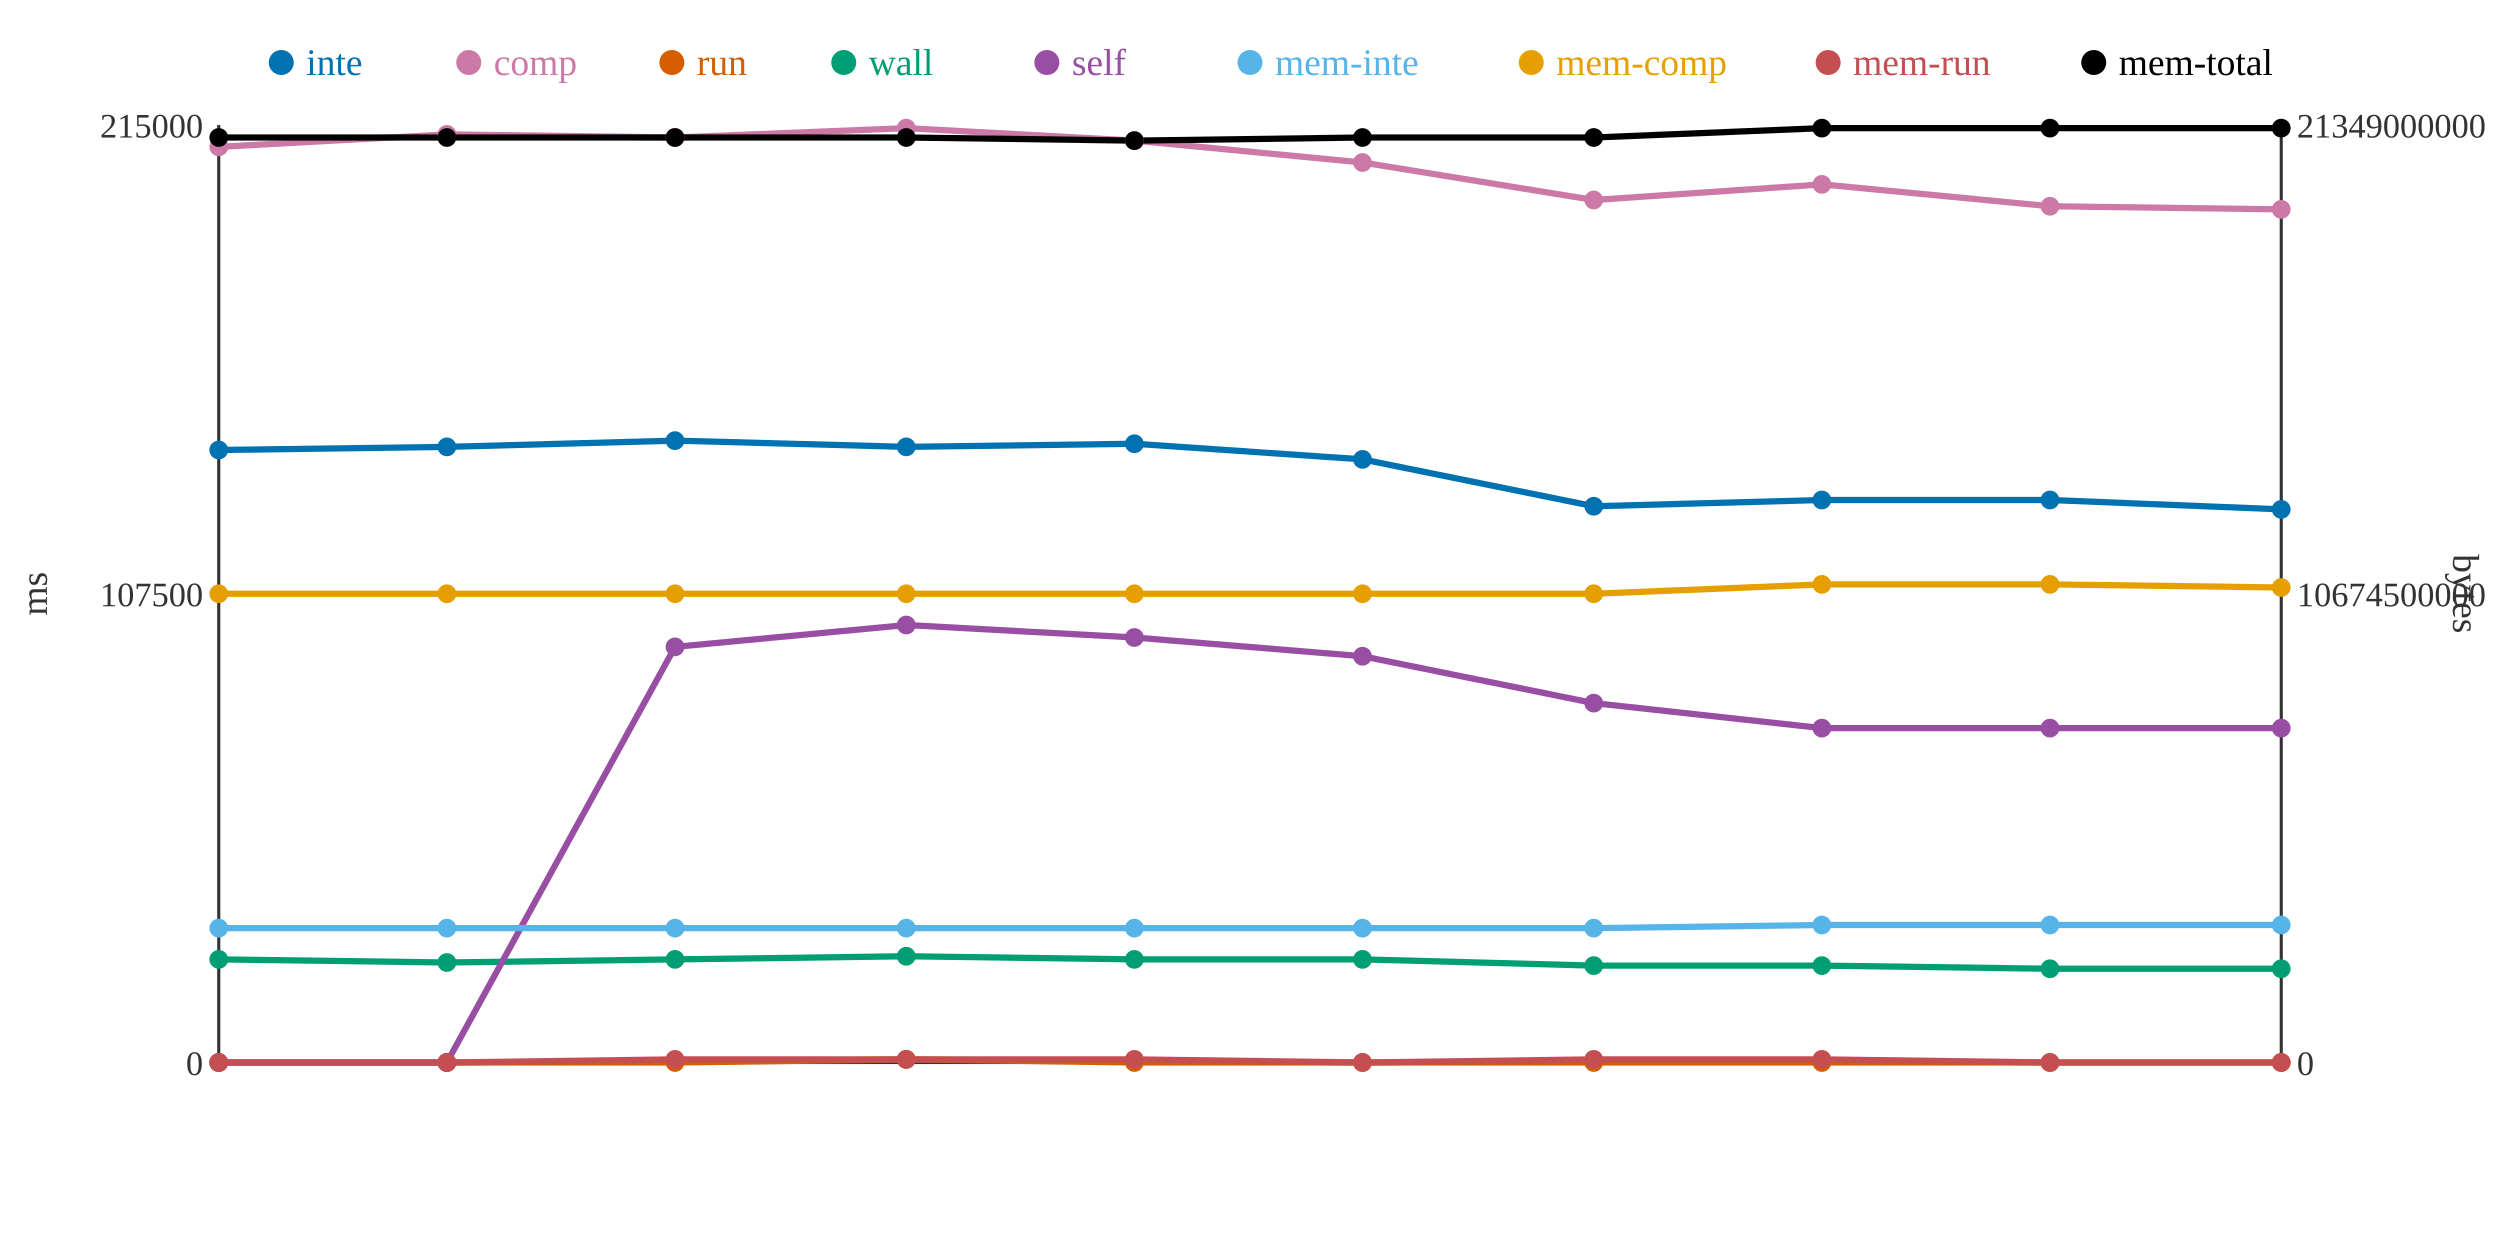
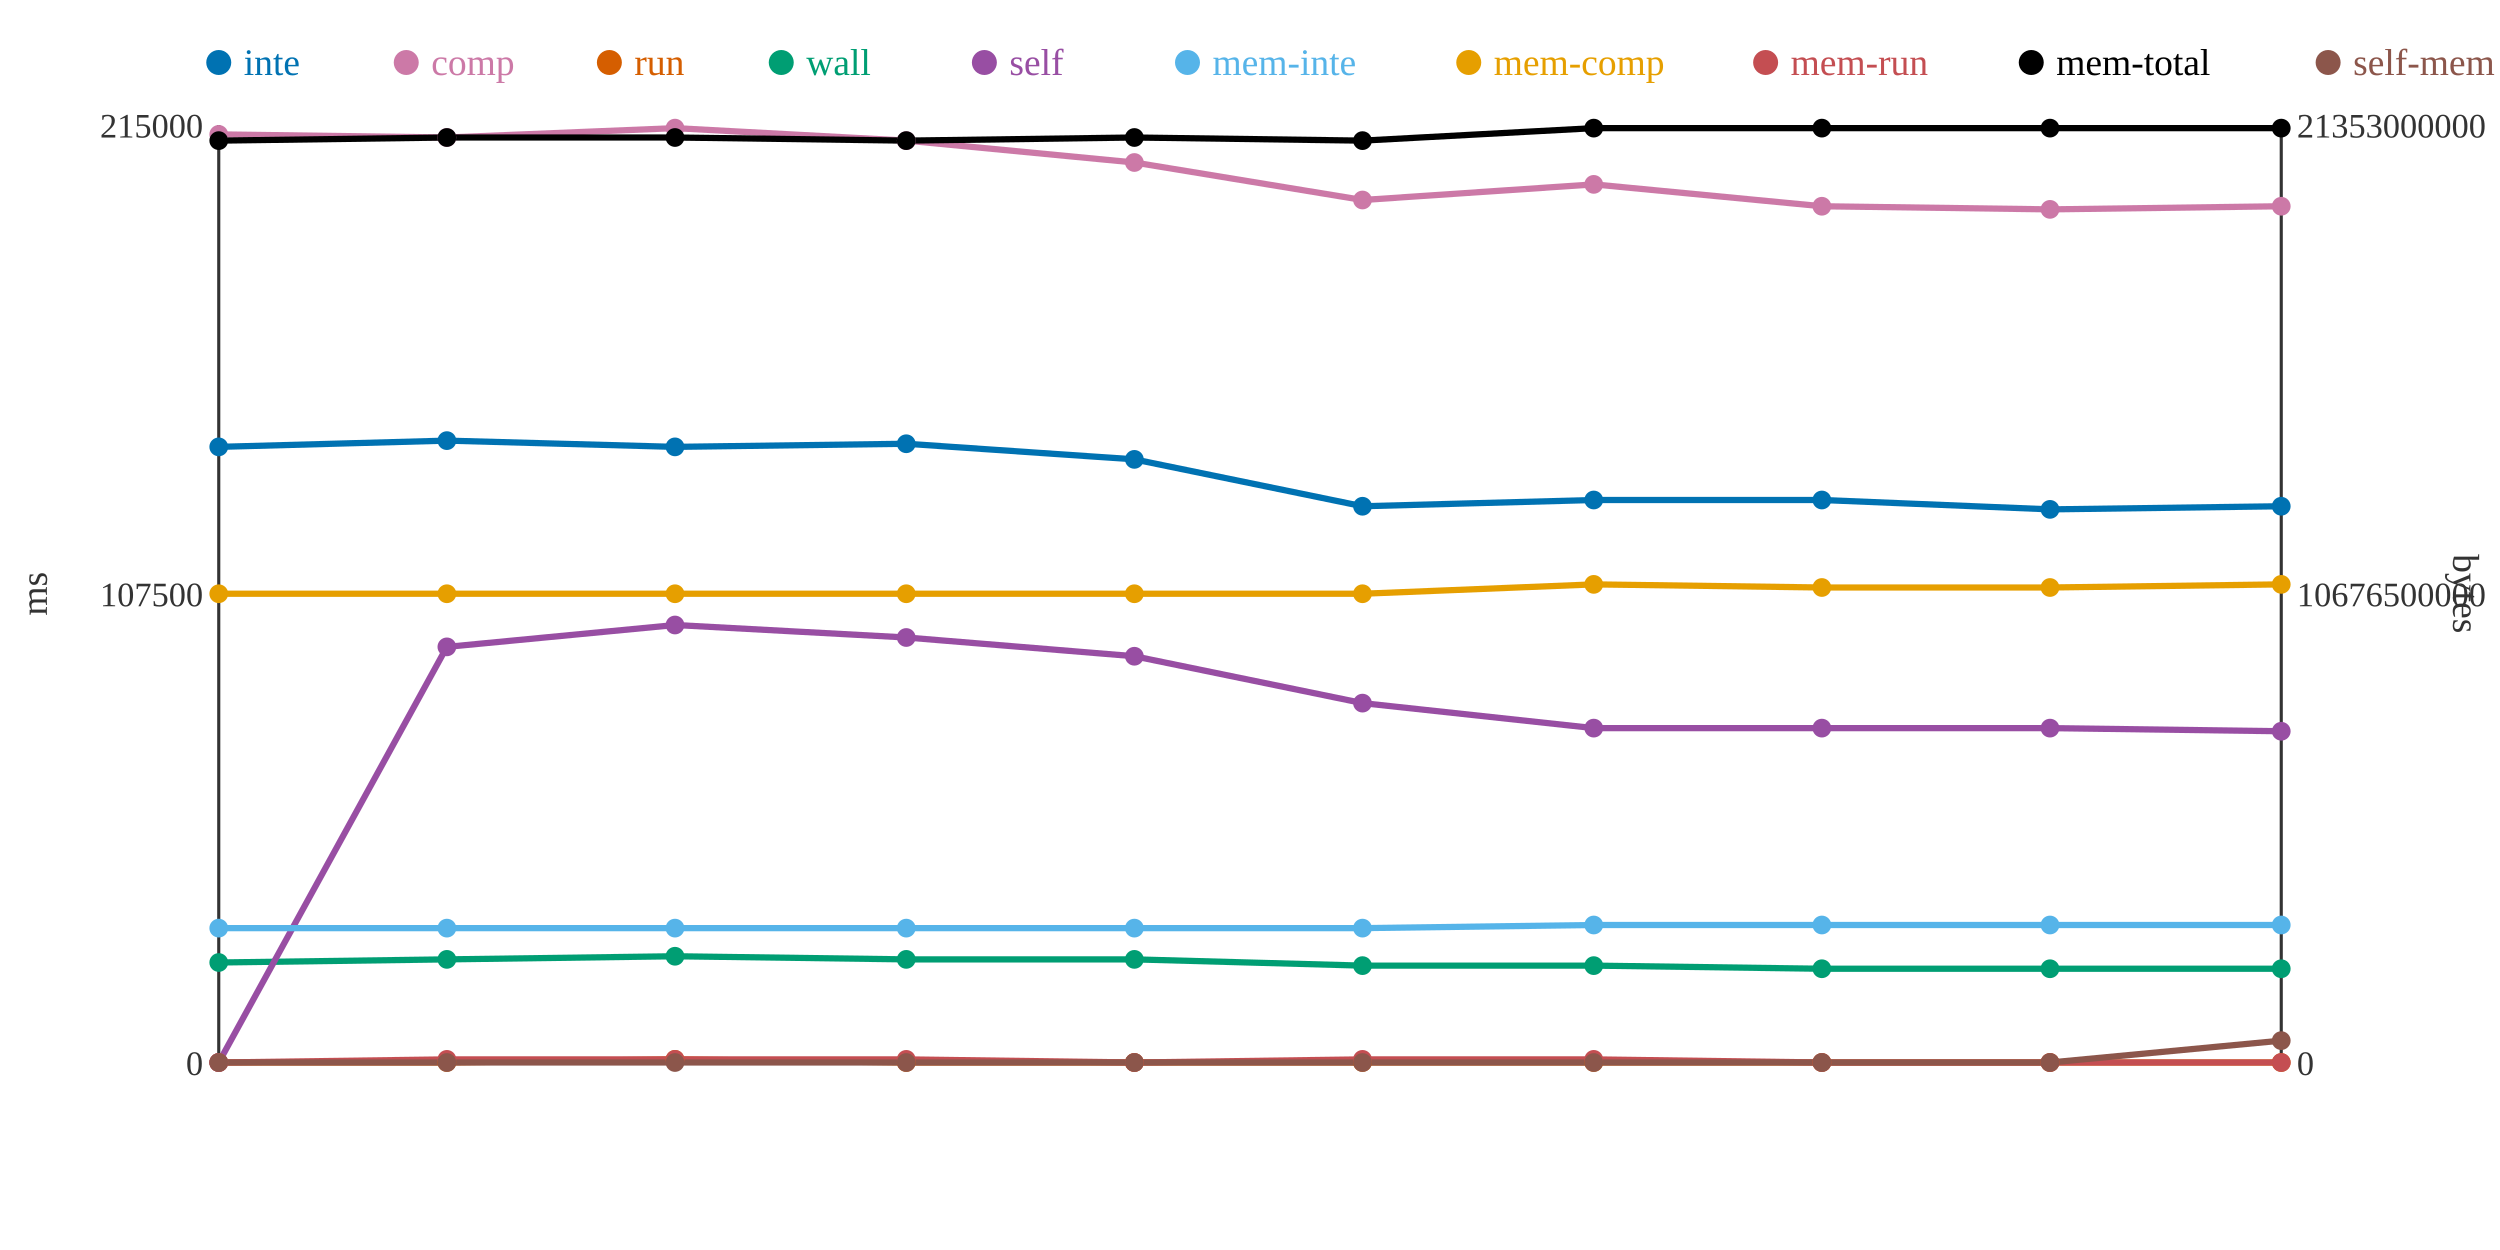
<svg xmlns="http://www.w3.org/2000/svg" width="800" height="400">
  <rect width="800" height="400" fill="white" />
  <line x1="70" y1="40" x2="70" y2="340" stroke="#333" stroke-width="1" />
  <line x1="70" y1="340" x2="730" y2="340" stroke="#333" stroke-width="1" />
  <line x1="730" y1="40" x2="730" y2="340" stroke="#333" stroke-width="1" />
  <text x="65" y="344" text-anchor="end" font-size="11" fill="#333">0</text>
  <text x="65" y="194" text-anchor="end" font-size="11" fill="#333">107500</text>
  <text x="65" y="44" text-anchor="end" font-size="11" fill="#333">215000</text>
  <text x="15" y="190" text-anchor="middle" font-size="12" fill="#333" transform="rotate(-90 15 190)">ms</text>
  <text x="735" y="344" text-anchor="start" font-size="11" fill="#333">0</text>
-   <text x="735" y="194" text-anchor="start" font-size="11" fill="#333">10674500000</text>
-   <text x="735" y="44" text-anchor="start" font-size="11" fill="#333">21349000000</text>
+   <text x="735" y="194" text-anchor="start" font-size="11" fill="#333">10676500000</text>
+   <text x="735" y="44" text-anchor="start" font-size="11" fill="#333">21353000000</text>
  <text x="785" y="190" text-anchor="middle" font-size="12" fill="#333" transform="rotate(90 785 190)">bytes</text>
-   <polyline points="70,144 143,143 216,141 290,143 363,142 436,147 510,162 583,160 656,160 730,163" fill="none" stroke="#0072B2" stroke-width="2" />
-   <polyline points="70,47 143,43 216,44 290,41 363,45 436,52 510,64 583,59 656,66 730,67" fill="none" stroke="#CC79A7" stroke-width="2" />
-   <polyline points="70,340 143,340 216,340 290,339 363,340 436,340 510,340 583,340 656,340 730,340" fill="none" stroke="#D55E00" stroke-width="2" />
-   <polyline points="70,307 143,308 216,307 290,306 363,307 436,307 510,309 583,309 656,310 730,310" fill="none" stroke="#009E73" stroke-width="2" />
-   <polyline points="70,340 143,340 216,207 290,200 363,204 436,210 510,225 583,233 656,233 730,233" fill="none" stroke="#984EA3" stroke-width="2" />
-   <polyline points="70,297 143,297 216,297 290,297 363,297 436,297 510,297 583,296 656,296 730,296" fill="none" stroke="#56B4E9" stroke-width="2" />
-   <polyline points="70,190 143,190 216,190 290,190 363,190 436,190 510,190 583,187 656,187 730,188" fill="none" stroke="#E69F00" stroke-width="2" />
-   <polyline points="70,340 143,340 216,339 290,339 363,339 436,340 510,339 583,339 656,340 730,340" fill="none" stroke="#C44E52" stroke-width="2" />
-   <polyline points="70,44 143,44 216,44 290,44 363,45 436,44 510,44 583,41 656,41 730,41" fill="none" stroke="#000000" stroke-width="2" />
-   <circle cx="70" cy="144" r="3" fill="#0072B2" />
-   <circle cx="70" cy="47" r="3" fill="#CC79A7" />
+   <polyline points="70,143 143,141 216,143 290,142 363,147 436,162 510,160 583,160 656,163 730,162" fill="none" stroke="#0072B2" stroke-width="2" />
+   <polyline points="70,43 143,44 216,41 290,45 363,52 436,64 510,59 583,66 656,67 730,66" fill="none" stroke="#CC79A7" stroke-width="2" />
+   <polyline points="70,340 143,340 216,339 290,340 363,340 436,340 510,340 583,340 656,340 730,340" fill="none" stroke="#D55E00" stroke-width="2" />
+   <polyline points="70,308 143,307 216,306 290,307 363,307 436,309 510,309 583,310 656,310 730,310" fill="none" stroke="#009E73" stroke-width="2" />
+   <polyline points="70,340 143,207 216,200 290,204 363,210 436,225 510,233 583,233 656,233 730,234" fill="none" stroke="#984EA3" stroke-width="2" />
+   <polyline points="70,297 143,297 216,297 290,297 363,297 436,297 510,296 583,296 656,296 730,296" fill="none" stroke="#56B4E9" stroke-width="2" />
+   <polyline points="70,190 143,190 216,190 290,190 363,190 436,190 510,187 583,188 656,188 730,187" fill="none" stroke="#E69F00" stroke-width="2" />
+   <polyline points="70,340 143,339 216,339 290,339 363,340 436,339 510,339 583,340 656,340 730,340" fill="none" stroke="#C44E52" stroke-width="2" />
+   <polyline points="70,45 143,44 216,44 290,45 363,44 436,45 510,41 583,41 656,41 730,41" fill="none" stroke="#000000" stroke-width="2" />
+   <polyline points="70,340 143,340 216,340 290,340 363,340 436,340 510,340 583,340 656,340 730,333" fill="none" stroke="#8C564B" stroke-width="2" />
+   <circle cx="70" cy="143" r="3" fill="#0072B2" />
+   <circle cx="70" cy="43" r="3" fill="#CC79A7" />
  <circle cx="70" cy="340" r="3" fill="#D55E00" />
-   <circle cx="70" cy="307" r="3" fill="#009E73" />
+   <circle cx="70" cy="308" r="3" fill="#009E73" />
  <circle cx="70" cy="340" r="3" fill="#984EA3" />
  <circle cx="70" cy="297" r="3" fill="#56B4E9" />
  <circle cx="70" cy="190" r="3" fill="#E69F00" />
  <circle cx="70" cy="340" r="3" fill="#C44E52" />
-   <circle cx="70" cy="44" r="3" fill="#000000" />
-   <circle cx="143" cy="143" r="3" fill="#0072B2" />
-   <circle cx="143" cy="43" r="3" fill="#CC79A7" />
+   <circle cx="70" cy="45" r="3" fill="#000000" />
+   <circle cx="70" cy="340" r="3" fill="#8C564B" />
+   <circle cx="143" cy="141" r="3" fill="#0072B2" />
+   <circle cx="143" cy="44" r="3" fill="#CC79A7" />
  <circle cx="143" cy="340" r="3" fill="#D55E00" />
-   <circle cx="143" cy="308" r="3" fill="#009E73" />
-   <circle cx="143" cy="340" r="3" fill="#984EA3" />
+   <circle cx="143" cy="307" r="3" fill="#009E73" />
+   <circle cx="143" cy="207" r="3" fill="#984EA3" />
  <circle cx="143" cy="297" r="3" fill="#56B4E9" />
  <circle cx="143" cy="190" r="3" fill="#E69F00" />
-   <circle cx="143" cy="340" r="3" fill="#C44E52" />
+   <circle cx="143" cy="339" r="3" fill="#C44E52" />
  <circle cx="143" cy="44" r="3" fill="#000000" />
-   <circle cx="216" cy="141" r="3" fill="#0072B2" />
-   <circle cx="216" cy="44" r="3" fill="#CC79A7" />
-   <circle cx="216" cy="340" r="3" fill="#D55E00" />
-   <circle cx="216" cy="307" r="3" fill="#009E73" />
-   <circle cx="216" cy="207" r="3" fill="#984EA3" />
+   <circle cx="143" cy="340" r="3" fill="#8C564B" />
+   <circle cx="216" cy="143" r="3" fill="#0072B2" />
+   <circle cx="216" cy="41" r="3" fill="#CC79A7" />
+   <circle cx="216" cy="339" r="3" fill="#D55E00" />
+   <circle cx="216" cy="306" r="3" fill="#009E73" />
+   <circle cx="216" cy="200" r="3" fill="#984EA3" />
  <circle cx="216" cy="297" r="3" fill="#56B4E9" />
  <circle cx="216" cy="190" r="3" fill="#E69F00" />
  <circle cx="216" cy="339" r="3" fill="#C44E52" />
  <circle cx="216" cy="44" r="3" fill="#000000" />
-   <circle cx="290" cy="143" r="3" fill="#0072B2" />
-   <circle cx="290" cy="41" r="3" fill="#CC79A7" />
-   <circle cx="290" cy="339" r="3" fill="#D55E00" />
-   <circle cx="290" cy="306" r="3" fill="#009E73" />
-   <circle cx="290" cy="200" r="3" fill="#984EA3" />
+   <circle cx="216" cy="340" r="3" fill="#8C564B" />
+   <circle cx="290" cy="142" r="3" fill="#0072B2" />
+   <circle cx="290" cy="45" r="3" fill="#CC79A7" />
+   <circle cx="290" cy="340" r="3" fill="#D55E00" />
+   <circle cx="290" cy="307" r="3" fill="#009E73" />
+   <circle cx="290" cy="204" r="3" fill="#984EA3" />
  <circle cx="290" cy="297" r="3" fill="#56B4E9" />
  <circle cx="290" cy="190" r="3" fill="#E69F00" />
  <circle cx="290" cy="339" r="3" fill="#C44E52" />
-   <circle cx="290" cy="44" r="3" fill="#000000" />
-   <circle cx="363" cy="142" r="3" fill="#0072B2" />
-   <circle cx="363" cy="45" r="3" fill="#CC79A7" />
+   <circle cx="290" cy="45" r="3" fill="#000000" />
+   <circle cx="290" cy="340" r="3" fill="#8C564B" />
+   <circle cx="363" cy="147" r="3" fill="#0072B2" />
+   <circle cx="363" cy="52" r="3" fill="#CC79A7" />
  <circle cx="363" cy="340" r="3" fill="#D55E00" />
  <circle cx="363" cy="307" r="3" fill="#009E73" />
-   <circle cx="363" cy="204" r="3" fill="#984EA3" />
+   <circle cx="363" cy="210" r="3" fill="#984EA3" />
  <circle cx="363" cy="297" r="3" fill="#56B4E9" />
  <circle cx="363" cy="190" r="3" fill="#E69F00" />
-   <circle cx="363" cy="339" r="3" fill="#C44E52" />
-   <circle cx="363" cy="45" r="3" fill="#000000" />
-   <circle cx="436" cy="147" r="3" fill="#0072B2" />
-   <circle cx="436" cy="52" r="3" fill="#CC79A7" />
+   <circle cx="363" cy="340" r="3" fill="#C44E52" />
+   <circle cx="363" cy="44" r="3" fill="#000000" />
+   <circle cx="363" cy="340" r="3" fill="#8C564B" />
+   <circle cx="436" cy="162" r="3" fill="#0072B2" />
+   <circle cx="436" cy="64" r="3" fill="#CC79A7" />
  <circle cx="436" cy="340" r="3" fill="#D55E00" />
-   <circle cx="436" cy="307" r="3" fill="#009E73" />
-   <circle cx="436" cy="210" r="3" fill="#984EA3" />
+   <circle cx="436" cy="309" r="3" fill="#009E73" />
+   <circle cx="436" cy="225" r="3" fill="#984EA3" />
  <circle cx="436" cy="297" r="3" fill="#56B4E9" />
  <circle cx="436" cy="190" r="3" fill="#E69F00" />
-   <circle cx="436" cy="340" r="3" fill="#C44E52" />
-   <circle cx="436" cy="44" r="3" fill="#000000" />
-   <circle cx="510" cy="162" r="3" fill="#0072B2" />
-   <circle cx="510" cy="64" r="3" fill="#CC79A7" />
+   <circle cx="436" cy="339" r="3" fill="#C44E52" />
+   <circle cx="436" cy="45" r="3" fill="#000000" />
+   <circle cx="436" cy="340" r="3" fill="#8C564B" />
+   <circle cx="510" cy="160" r="3" fill="#0072B2" />
+   <circle cx="510" cy="59" r="3" fill="#CC79A7" />
  <circle cx="510" cy="340" r="3" fill="#D55E00" />
  <circle cx="510" cy="309" r="3" fill="#009E73" />
-   <circle cx="510" cy="225" r="3" fill="#984EA3" />
-   <circle cx="510" cy="297" r="3" fill="#56B4E9" />
-   <circle cx="510" cy="190" r="3" fill="#E69F00" />
+   <circle cx="510" cy="233" r="3" fill="#984EA3" />
+   <circle cx="510" cy="296" r="3" fill="#56B4E9" />
+   <circle cx="510" cy="187" r="3" fill="#E69F00" />
  <circle cx="510" cy="339" r="3" fill="#C44E52" />
-   <circle cx="510" cy="44" r="3" fill="#000000" />
+   <circle cx="510" cy="41" r="3" fill="#000000" />
+   <circle cx="510" cy="340" r="3" fill="#8C564B" />
  <circle cx="583" cy="160" r="3" fill="#0072B2" />
-   <circle cx="583" cy="59" r="3" fill="#CC79A7" />
+   <circle cx="583" cy="66" r="3" fill="#CC79A7" />
  <circle cx="583" cy="340" r="3" fill="#D55E00" />
-   <circle cx="583" cy="309" r="3" fill="#009E73" />
+   <circle cx="583" cy="310" r="3" fill="#009E73" />
  <circle cx="583" cy="233" r="3" fill="#984EA3" />
  <circle cx="583" cy="296" r="3" fill="#56B4E9" />
-   <circle cx="583" cy="187" r="3" fill="#E69F00" />
-   <circle cx="583" cy="339" r="3" fill="#C44E52" />
+   <circle cx="583" cy="188" r="3" fill="#E69F00" />
+   <circle cx="583" cy="340" r="3" fill="#C44E52" />
  <circle cx="583" cy="41" r="3" fill="#000000" />
-   <circle cx="656" cy="160" r="3" fill="#0072B2" />
-   <circle cx="656" cy="66" r="3" fill="#CC79A7" />
+   <circle cx="583" cy="340" r="3" fill="#8C564B" />
+   <circle cx="656" cy="163" r="3" fill="#0072B2" />
+   <circle cx="656" cy="67" r="3" fill="#CC79A7" />
  <circle cx="656" cy="340" r="3" fill="#D55E00" />
  <circle cx="656" cy="310" r="3" fill="#009E73" />
  <circle cx="656" cy="233" r="3" fill="#984EA3" />
  <circle cx="656" cy="296" r="3" fill="#56B4E9" />
-   <circle cx="656" cy="187" r="3" fill="#E69F00" />
+   <circle cx="656" cy="188" r="3" fill="#E69F00" />
  <circle cx="656" cy="340" r="3" fill="#C44E52" />
  <circle cx="656" cy="41" r="3" fill="#000000" />
-   <circle cx="730" cy="163" r="3" fill="#0072B2" />
-   <circle cx="730" cy="67" r="3" fill="#CC79A7" />
+   <circle cx="656" cy="340" r="3" fill="#8C564B" />
+   <circle cx="730" cy="162" r="3" fill="#0072B2" />
+   <circle cx="730" cy="66" r="3" fill="#CC79A7" />
  <circle cx="730" cy="340" r="3" fill="#D55E00" />
  <circle cx="730" cy="310" r="3" fill="#009E73" />
-   <circle cx="730" cy="233" r="3" fill="#984EA3" />
+   <circle cx="730" cy="234" r="3" fill="#984EA3" />
  <circle cx="730" cy="296" r="3" fill="#56B4E9" />
-   <circle cx="730" cy="188" r="3" fill="#E69F00" />
+   <circle cx="730" cy="187" r="3" fill="#E69F00" />
  <circle cx="730" cy="340" r="3" fill="#C44E52" />
  <circle cx="730" cy="41" r="3" fill="#000000" />
-   <circle cx="90" cy="20" r="4" fill="#0072B2" />
-   <text x="98" y="24" text-anchor="start" font-size="12" fill="#0072B2">inte</text>
-   <circle cx="150" cy="20" r="4" fill="#CC79A7" />
-   <text x="158" y="24" text-anchor="start" font-size="12" fill="#CC79A7">comp</text>
-   <circle cx="215" cy="20" r="4" fill="#D55E00" />
-   <text x="223" y="24" text-anchor="start" font-size="12" fill="#D55E00">run</text>
-   <circle cx="270" cy="20" r="4" fill="#009E73" />
-   <text x="278" y="24" text-anchor="start" font-size="12" fill="#009E73">wall</text>
-   <circle cx="335" cy="20" r="4" fill="#984EA3" />
-   <text x="343" y="24" text-anchor="start" font-size="12" fill="#984EA3">self</text>
-   <circle cx="400" cy="20" r="4" fill="#56B4E9" />
-   <text x="408" y="24" text-anchor="start" font-size="12" fill="#56B4E9">mem-inte</text>
-   <circle cx="490" cy="20" r="4" fill="#E69F00" />
-   <text x="498" y="24" text-anchor="start" font-size="12" fill="#E69F00">mem-comp</text>
-   <circle cx="585" cy="20" r="4" fill="#C44E52" />
-   <text x="593" y="24" text-anchor="start" font-size="12" fill="#C44E52">mem-run</text>
-   <circle cx="670" cy="20" r="4" fill="#000000" />
-   <text x="678" y="24" text-anchor="start" font-size="12" fill="#000000">mem-total</text>
+   <circle cx="730" cy="333" r="3" fill="#8C564B" />
+   <circle cx="70" cy="20" r="4" fill="#0072B2" />
+   <text x="78" y="24" text-anchor="start" font-size="12" fill="#0072B2">inte</text>
+   <circle cx="130" cy="20" r="4" fill="#CC79A7" />
+   <text x="138" y="24" text-anchor="start" font-size="12" fill="#CC79A7">comp</text>
+   <circle cx="195" cy="20" r="4" fill="#D55E00" />
+   <text x="203" y="24" text-anchor="start" font-size="12" fill="#D55E00">run</text>
+   <circle cx="250" cy="20" r="4" fill="#009E73" />
+   <text x="258" y="24" text-anchor="start" font-size="12" fill="#009E73">wall</text>
+   <circle cx="315" cy="20" r="4" fill="#984EA3" />
+   <text x="323" y="24" text-anchor="start" font-size="12" fill="#984EA3">self</text>
+   <circle cx="380" cy="20" r="4" fill="#56B4E9" />
+   <text x="388" y="24" text-anchor="start" font-size="12" fill="#56B4E9">mem-inte</text>
+   <circle cx="470" cy="20" r="4" fill="#E69F00" />
+   <text x="478" y="24" text-anchor="start" font-size="12" fill="#E69F00">mem-comp</text>
+   <circle cx="565" cy="20" r="4" fill="#C44E52" />
+   <text x="573" y="24" text-anchor="start" font-size="12" fill="#C44E52">mem-run</text>
+   <circle cx="650" cy="20" r="4" fill="#000000" />
+   <text x="658" y="24" text-anchor="start" font-size="12" fill="#000000">mem-total</text>
+   <circle cx="745" cy="20" r="4" fill="#8C564B" />
+   <text x="753" y="24" text-anchor="start" font-size="12" fill="#8C564B">self-mem</text>
</svg>
